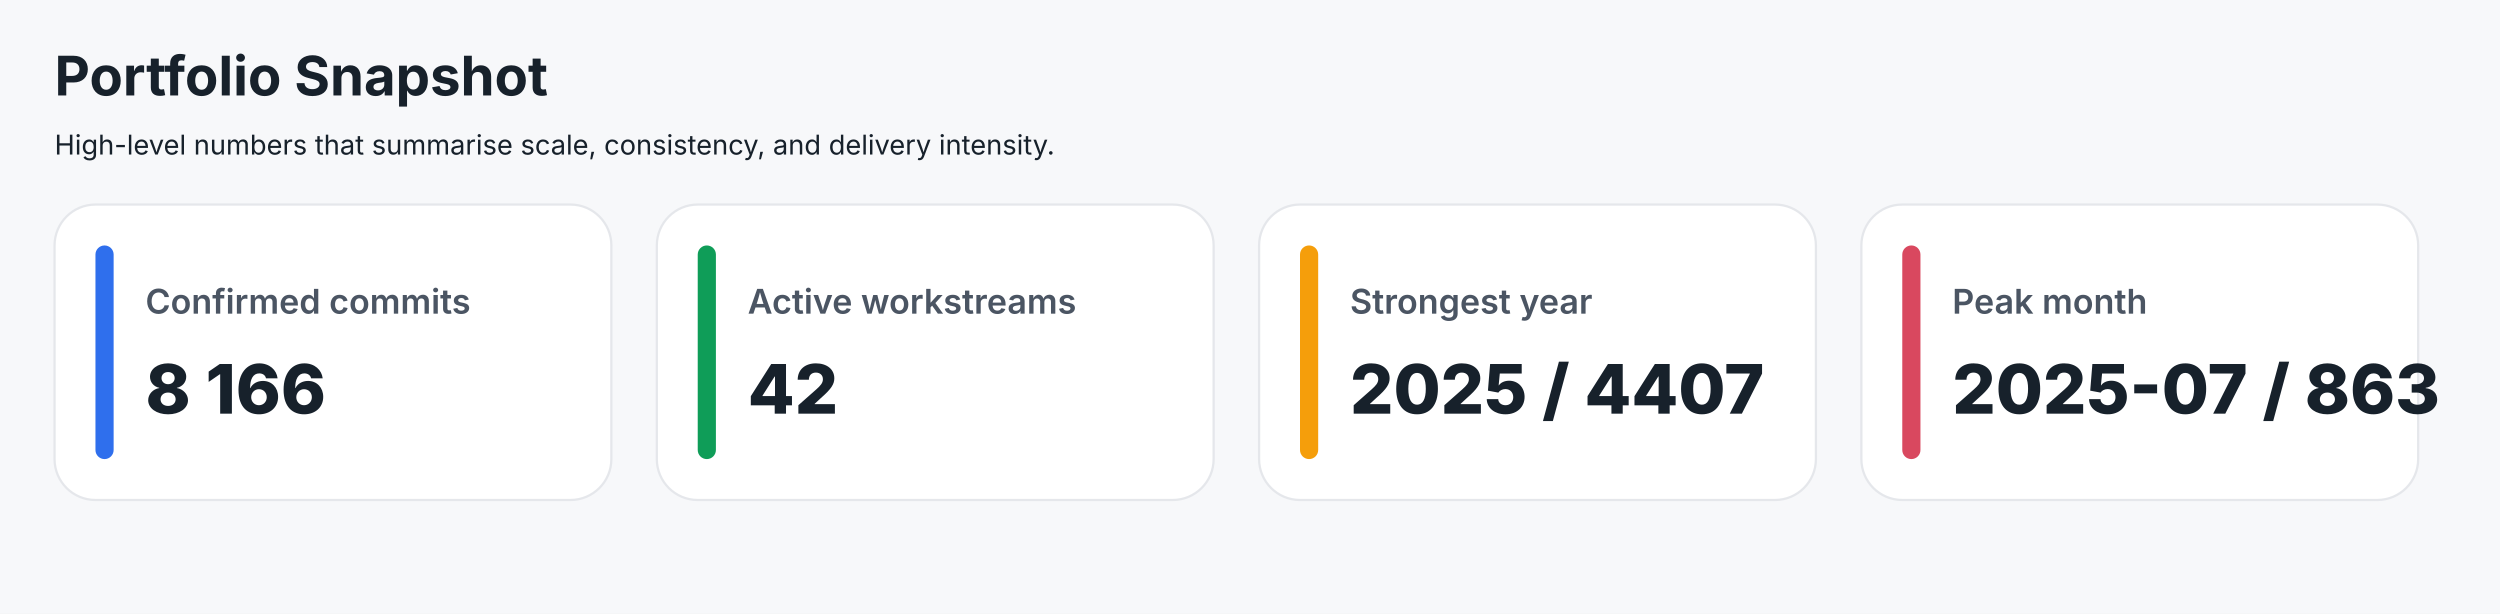
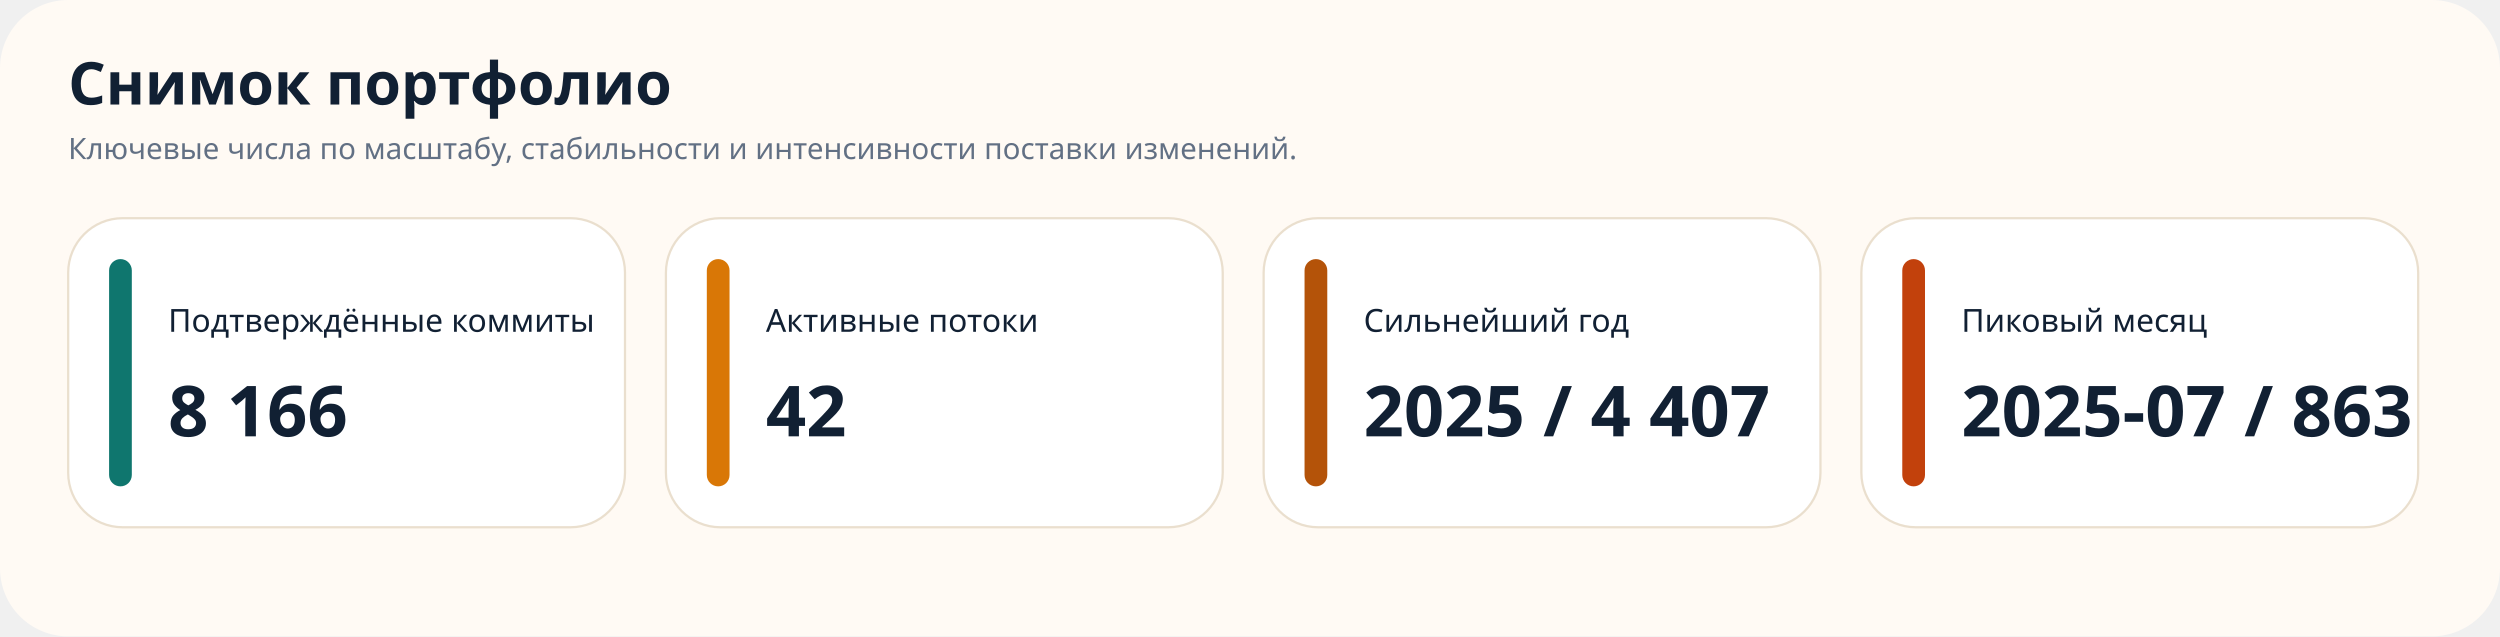
- <svg xmlns="http://www.w3.org/2000/svg" width="1100" height="270" viewBox="0 0 1100 270">
+ <svg xmlns="http://www.w3.org/2000/svg" width="1100" height="280" viewBox="0 0 1100 280">
  <style>
- text { font-family: -apple-system, BlinkMacSystemFont, 'Segoe UI', sans-serif; fill: #17212b; }
- .title { font-size: 24px; font-weight: 700; }
- .label { font-size: 15px; font-weight: 600; fill: #4b5563; }
- .value { font-size: 30px; font-weight: 800; }
+ text { font-family: 'Manrope', 'Segoe UI', sans-serif; fill: #112033; }.title { font-size: 26px; font-weight: 800; }.subtitle { font-size: 13px; fill: #627084; }.label { font-size: 14px; }.axis { font-size: 12px; fill: #6d7a8d; }.value { font-size: 14px; font-weight: 700; }
+ .big { font-size: 31px; font-weight: 800; }
</style>
-   <rect x="0" y="0" width="1100" height="270" fill="#f7f8fa" />
-   <text class="title" x="24" y="42">Portfolio Snapshot</text>
-   <text x="24" y="68" fill="#6b7280">High-level numbers that summarise scale, consistency, and delivery intensity.</text>
-   <rect x="24" y="90" width="245" height="130" rx="18" ry="18" fill="#ffffff" stroke="#e5e7eb" />
-   <rect x="42" y="108" width="8" height="94" rx="4" ry="4" fill="#2f6fed" />
-   <text class="label" x="64" y="138">Confirmed commits</text>
-   <text class="value" x="64" y="182">8 166</text>
-   <rect x="289" y="90" width="245" height="130" rx="18" ry="18" fill="#ffffff" stroke="#e5e7eb" />
-   <rect x="307" y="108" width="8" height="94" rx="4" ry="4" fill="#0f9d58" />
-   <text class="label" x="329" y="138">Active workstreams</text>
-   <text class="value" x="329" y="182">42</text>
-   <rect x="554" y="90" width="245" height="130" rx="18" ry="18" fill="#ffffff" stroke="#e5e7eb" />
-   <rect x="572" y="108" width="8" height="94" rx="4" ry="4" fill="#f59e0b" />
-   <text class="label" x="594" y="138">Strongest year</text>
-   <text class="value" x="594" y="182">2025 / 4407</text>
-   <rect x="819" y="90" width="245" height="130" rx="18" ry="18" fill="#ffffff" stroke="#e5e7eb" />
-   <rect x="837" y="108" width="8" height="94" rx="4" ry="4" fill="#d9485f" />
-   <text class="label" x="859" y="138">Peak month</text>
-   <text class="value" x="859" y="182">2025-07 / 863</text>
+   <rect x="0" y="0" width="1100" height="280" rx="30" ry="30" fill="#fffaf4" />
+   <text class="title" x="30" y="46">Снимок портфолио</text>
+   <text class="subtitle" x="30" y="70">Ключевые числа по масштабу, стабильности и интенсивности поставки изменений.</text>
+   <rect x="30" y="96" width="245" height="136" rx="24" ry="24" fill="#fff" stroke="#eadfce" />
+   <rect x="48" y="114" width="10" height="100" rx="5" ry="5" fill="#0f766e" />
+   <text class="label" x="74" y="146">Подтверждённые коммиты</text>
+   <text class="big" x="74" y="192">8 166</text>
+   <rect x="293" y="96" width="245" height="136" rx="24" ry="24" fill="#fff" stroke="#eadfce" />
+   <rect x="311" y="114" width="10" height="100" rx="5" ry="5" fill="#d97706" />
+   <text class="label" x="337" y="146">Активные потоки</text>
+   <text class="big" x="337" y="192">42</text>
+   <rect x="556" y="96" width="245" height="136" rx="24" ry="24" fill="#fff" stroke="#eadfce" />
+   <rect x="574" y="114" width="10" height="100" rx="5" ry="5" fill="#b45309" />
+   <text class="label" x="600" y="146">Сильнейший год</text>
+   <text class="big" x="600" y="192">2025 / 4 407</text>
+   <rect x="819" y="96" width="245" height="136" rx="24" ry="24" fill="#fff" stroke="#eadfce" />
+   <rect x="837" y="114" width="10" height="100" rx="5" ry="5" fill="#c2410c" />
+   <text class="label" x="863" y="146">Пиковый месяц</text>
+   <text class="big" x="863" y="192">2025-07 / 863</text>
</svg>
